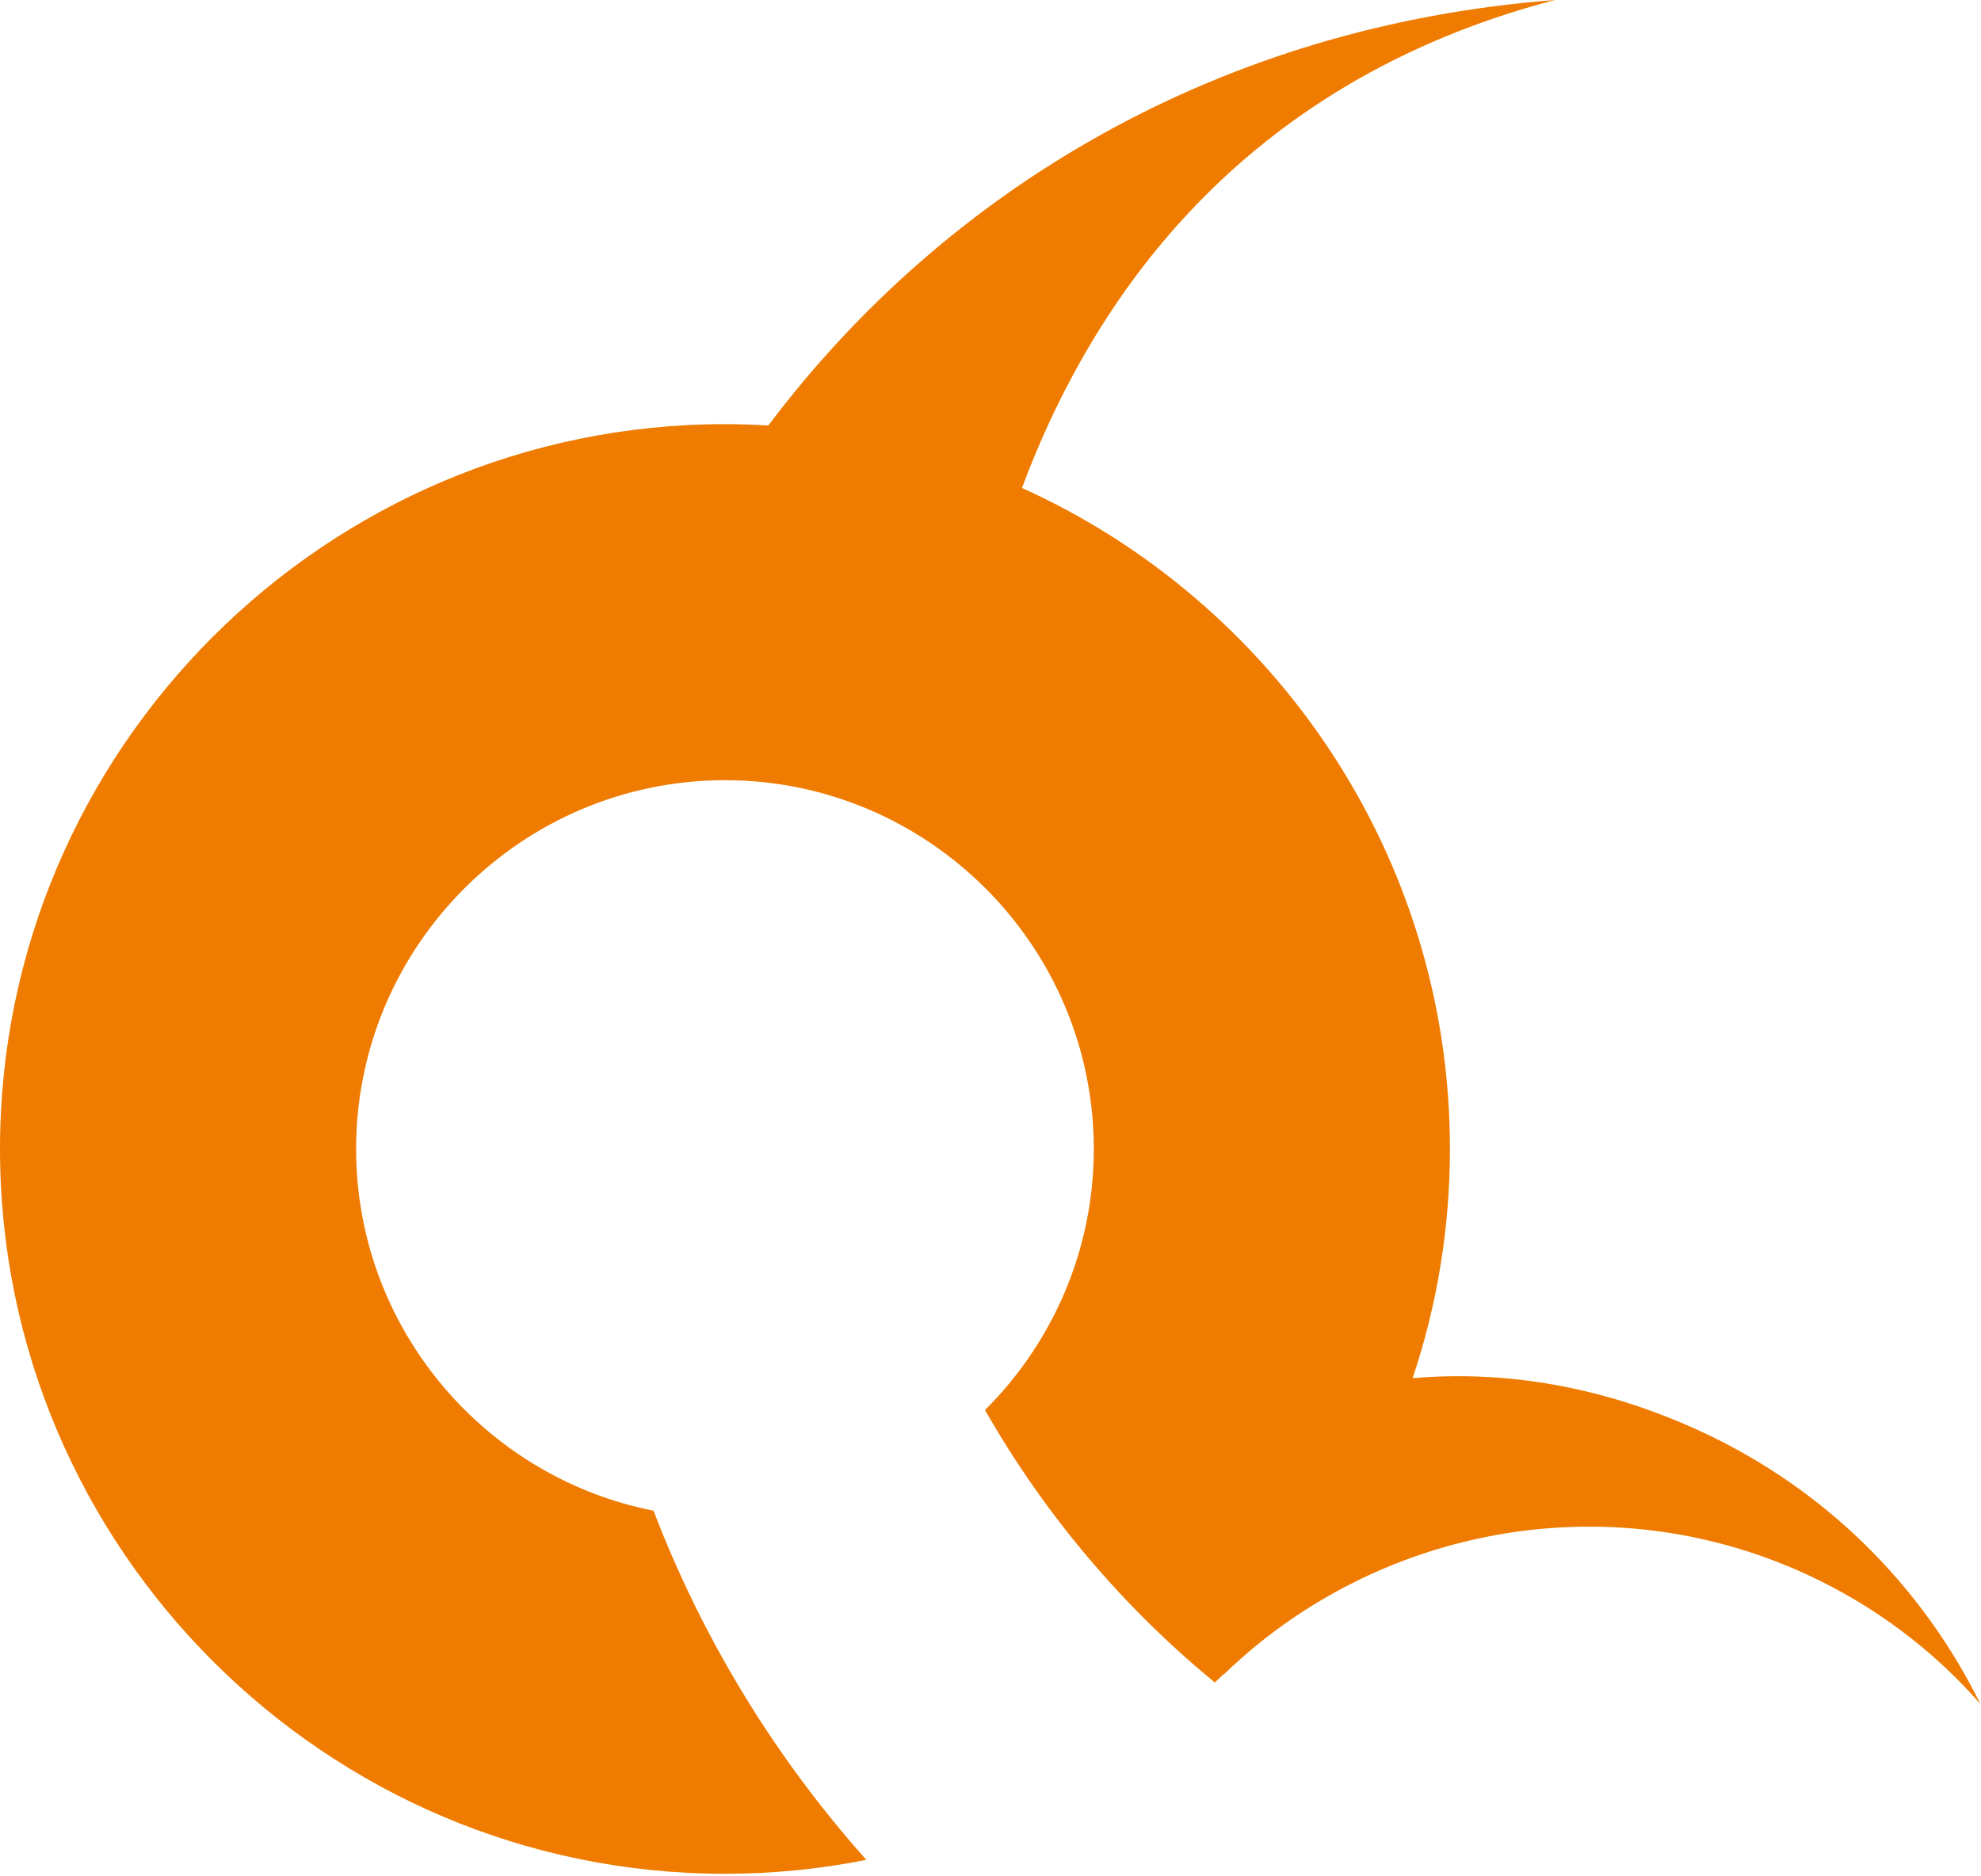
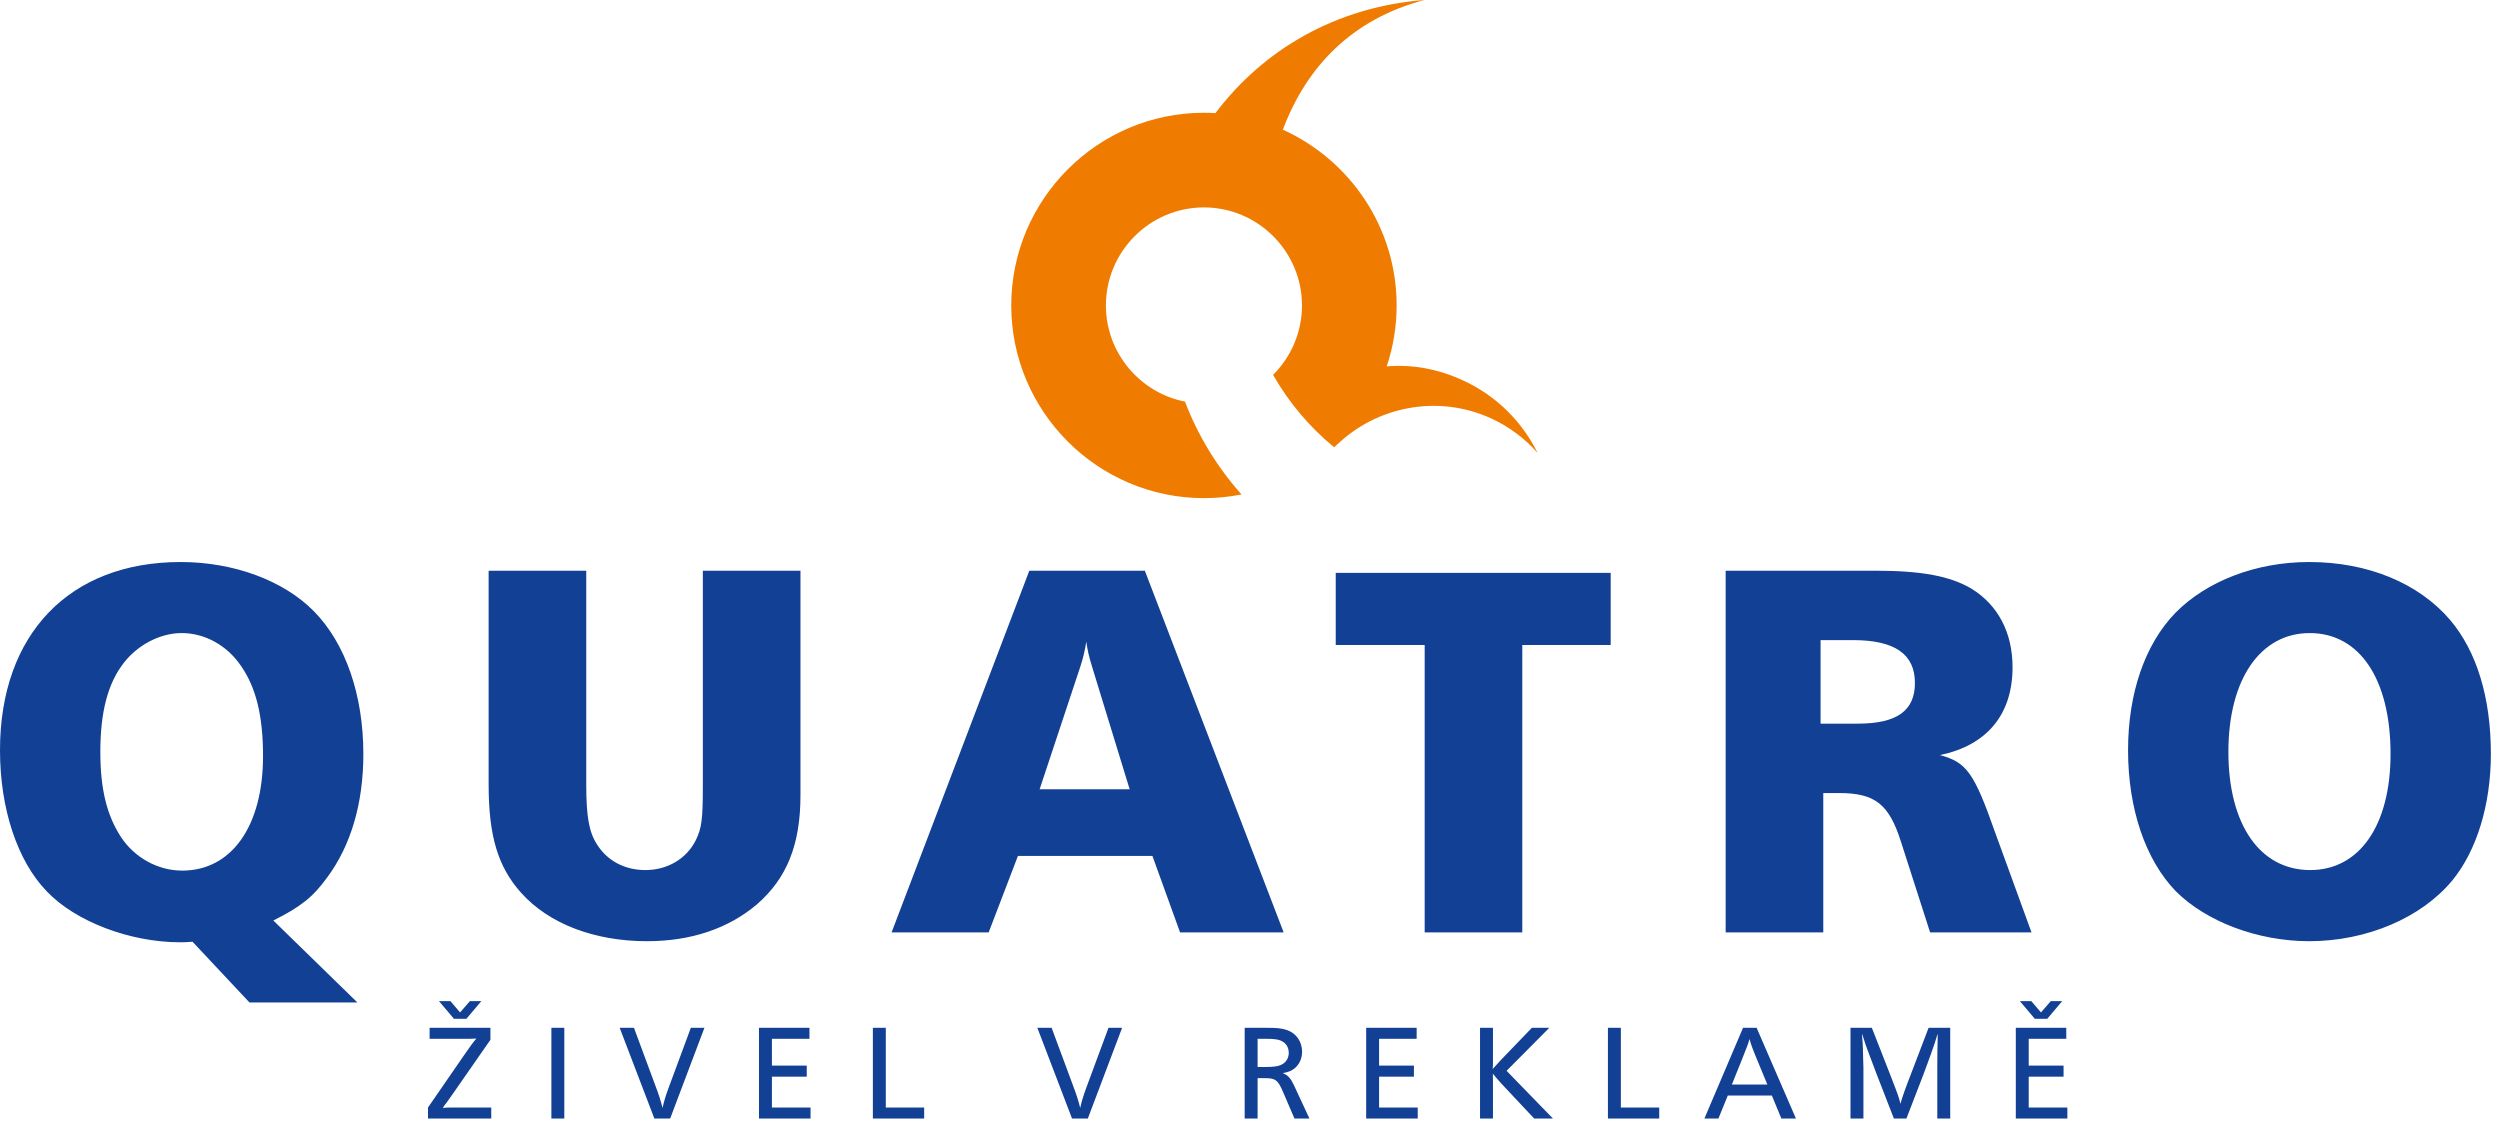
- <svg xmlns="http://www.w3.org/2000/svg" width="100%" height="100%" viewBox="0 0 472 447" version="1.1" xml:space="preserve" style="fill-rule:evenodd;clip-rule:evenodd;stroke-linejoin:round;stroke-miterlimit:2;">
-   <g transform="matrix(1,0,0,1,-3481.27,-685.759)">
-     <g transform="matrix(4.16667,0,0,4.16667,0,-1689.81)">
-       <path d="M876.96,594.395C877.793,594.395 878.619,594.423 879.44,594.472C889.68,580.863 905.365,571.602 924.418,570.137C908.931,574.188 899.045,584.388 893.944,598.044C908.349,604.552 918.416,619.064 918.416,635.851C918.416,640.43 917.665,644.838 916.283,648.962C921.639,648.497 927.232,649.453 932.744,651.997C939.981,655.335 945.464,660.946 948.75,667.595C946.079,664.547 942.748,662.003 938.841,660.197C927.326,654.883 914.113,657.558 905.494,665.898L905.481,665.885C905.311,666.047 905.142,666.208 904.97,666.366C899.698,662.03 895.23,656.749 891.83,650.784C895.669,646.961 898.051,641.676 898.051,635.851C898.051,624.234 888.577,614.76 876.96,614.76C865.343,614.76 855.868,624.234 855.868,635.851C855.868,646.071 863.203,654.632 872.875,656.542C875.706,663.941 879.858,670.695 885.043,676.511C882.427,677.032 879.726,677.308 876.96,677.308C854.127,677.308 835.504,658.685 835.504,635.851C835.504,613.018 854.127,594.395 876.96,594.395" style="fill:rgb(239,124,0);" />
-     </g>
-   </g>
+ <svg xmlns="http://www.w3.org/2000/svg" width="100%" height="100%" viewBox="0 0 246 111" version="1.1" xml:space="preserve" style="fill-rule:evenodd;clip-rule:evenodd;stroke-linejoin:round;stroke-miterlimit:2;">
+   <path d="M48.258,101.137l-5.984,-0l0,1.084l3.361,0c0.588,0 0.588,0 1.245,-0.027c-0.242,0.255 -0.643,0.803 -1.138,1.526l-3.628,5.261l-0,1.085l6.225,-0l-0,-1.085l-3.776,0c-0.495,0 -0.669,0 -0.99,0.04l0.147,-0.227c0.054,-0.081 0.107,-0.161 0.174,-0.228c0.081,-0.107 0.161,-0.214 0.241,-0.334l0.295,-0.415l3.828,-5.502l0,-1.178Zm-3.587,-0.884l1.218,0l1.472,-1.74l-1.124,0l-0.964,1.111l-0.95,-1.111l-1.125,0l1.473,1.74Zm10.857,0.884l-1.272,-0l-0,8.929l1.272,-0l-0,-8.929Zm13.788,-0l-1.338,-0l-2.182,5.89c-0.308,0.843 -0.469,1.379 -0.603,1.994c-0.174,-0.709 -0.388,-1.365 -0.629,-1.994l-2.182,-5.89l-1.406,-0l3.414,8.929l1.553,-0l3.373,-8.929Zm10.335,-0l-4.966,-0l-0,8.929l5.073,-0l0,-1.085l-3.801,0l-0,-3.039l3.427,0l-0,-1.084l-3.427,0l-0,-2.637l3.694,0l0,-1.084Zm7.511,-0l-1.272,-0l-0,8.929l5.047,-0l-0,-1.085l-3.775,0l-0,-7.844Zm23.253,-0l-1.339,-0l-2.182,5.89c-0.308,0.843 -0.469,1.379 -0.602,1.994c-0.174,-0.709 -0.389,-1.365 -0.629,-1.994l-2.183,-5.89l-1.405,-0l3.414,8.929l1.552,-0l3.374,-8.929Zm12.061,-0l0,8.929l1.272,-0l0,-3.976l0.737,-0c1.017,-0 1.258,0.187 1.74,1.298l1.151,2.678l1.473,-0l-1.513,-3.254c-0.335,-0.709 -0.576,-0.99 -1.111,-1.217c0.575,-0.108 0.843,-0.215 1.165,-0.469c0.468,-0.388 0.736,-0.978 0.736,-1.633c-0,-0.991 -0.576,-1.821 -1.473,-2.129c-0.562,-0.187 -0.964,-0.227 -2.021,-0.227l-2.156,-0Zm1.272,1.084l0.924,-0c0.562,-0 0.977,0.04 1.245,0.134c0.562,0.187 0.897,0.642 0.897,1.245c-0,0.562 -0.308,1.004 -0.83,1.218c-0.308,0.12 -0.763,0.174 -1.446,0.174l-0.79,-0l0,-2.771Zm15.65,-1.084l-4.967,-0l0,8.929l5.074,-0l-0,-1.085l-3.802,0l0,-3.039l3.427,0l0,-1.084l-3.427,0l0,-2.637l3.695,-0l-0,-1.084Zm7.51,-0l-1.272,-0l0,8.929l1.272,-0l0,-3.508c0,-0.375 0,-0.548 -0.013,-0.91c0.281,0.348 0.642,0.763 0.816,0.95l3.253,3.468l1.848,-0l-4.565,-4.699l4.203,-4.23l-1.713,-0l-3.119,3.239c-0.241,0.255 -0.415,0.455 -0.737,0.817c0.027,-0.308 0.027,-0.455 0.027,-1.071l0,-2.985Zm12.584,-0l-1.272,-0l0,8.929l5.047,-0l-0,-1.085l-3.775,0l-0,-7.844Zm13.36,-0l-1.338,-0l-3.802,8.929l1.379,-0l0.923,-2.263l4.337,0l0.938,2.263l1.432,-0l-3.869,-8.929Zm1.058,5.582l-3.494,-0l0.991,-2.463c0.508,-1.272 0.602,-1.513 0.749,-2.021c0.067,0.334 0.295,0.977 0.723,1.994l1.031,2.49Zm17.992,-5.582l-2.129,-0l-1.7,4.457c-0.629,1.62 -0.883,2.343 -1.071,3.026c-0.066,-0.322 -0.107,-0.455 -0.267,-0.924c-0.094,-0.281 -0.362,-0.977 -0.79,-2.075l-1.754,-4.484l-2.102,-0l0,8.929l1.272,-0l0,-5.007c0,-0.188 -0.013,-0.482 -0.027,-0.883l-0.026,-1.031c-0.014,-0.482 -0.014,-0.482 -0.081,-1.219l0,-0.2l0.081,0.241l0.147,0.455c0.04,0.16 0.134,0.415 0.321,0.923c0.429,1.125 0.723,1.928 0.897,2.383l1.687,4.338l1.231,-0l1.674,-4.338c0.094,-0.227 0.187,-0.495 0.334,-0.91c0.134,-0.348 0.255,-0.696 0.389,-1.058c0.214,-0.589 0.321,-0.896 0.388,-1.111l0.214,-0.696c0.027,-0.067 0.054,-0.147 0.08,-0.227l0,0.187c-0.026,0.776 -0.04,2.289 -0.04,3.052l0,5.101l1.272,-0l-0,-8.929Zm11.419,-0l-4.966,-0l-0,8.929l5.073,-0l0,-1.085l-3.802,0l0,-3.039l3.428,0l-0,-1.084l-3.428,0l0,-2.637l3.695,-0l0,-1.084Zm-3.092,-0.884l1.218,0l1.472,-1.74l-1.124,0l-0.964,1.111l-0.95,-1.111l-1.125,0l1.473,1.74Z" style="fill:#124094;" />
+   <path d="M35.167,98.644l-8.271,-8.067c2.668,-1.334 3.895,-2.295 5.283,-4.216c2.348,-3.148 3.575,-7.31 3.575,-12.167c0,-5.816 -1.761,-10.886 -4.856,-14.035c-2.988,-3.041 -7.898,-4.856 -13.128,-4.856c-10.939,-0 -17.77,7.098 -17.77,18.518c-0,5.763 1.708,10.886 4.589,13.874c2.829,2.989 8.219,5.025 13.128,5.025c0.213,0 0.694,0 1.227,-0.053l5.603,5.977l10.62,-0Zm-17.29,-36.35c2.242,-0 4.429,1.174 5.817,3.202c1.494,2.134 2.188,4.909 2.188,8.912c-0,6.884 -3.095,11.26 -7.952,11.26c-2.401,-0 -4.696,-1.281 -6.03,-3.309c-1.387,-2.135 -2.027,-4.696 -2.027,-8.378c-0,-3.949 0.746,-6.778 2.347,-8.805c1.388,-1.761 3.576,-2.882 5.657,-2.882Zm30.204,-6.137l-0,21.025c-0,5.07 0.907,8.112 3.202,10.674c2.721,3.041 7.204,4.758 12.381,4.758c4.322,-0 8.004,-1.236 10.833,-3.638c2.935,-2.561 4.269,-5.87 4.269,-10.726l-0,-22.093l-9.606,0l-0,21.079c-0,3.415 -0.107,4.216 -0.694,5.443c-0.907,1.815 -2.775,2.935 -4.963,2.935c-2.028,0 -3.735,-0.907 -4.749,-2.508c-0.8,-1.227 -1.067,-2.775 -1.067,-5.924l0,-21.025l-9.606,0Zm78.232,35.594l-13.661,-35.594l-11.367,0l-13.554,35.594l9.552,0l2.881,-7.524l13.235,-0l2.722,7.524l10.192,0Zm-15.155,-14.088l-8.859,0l4.003,-12.061c0.266,-0.8 0.48,-1.707 0.587,-2.454c0.16,0.96 0.213,1.28 0.587,2.508l3.682,12.007Zm38.635,14.088l0,-28.283l8.699,-0l-0,-7.097l-27.056,-0l-0,7.097l8.752,-0l-0,28.283l9.605,0Zm29.618,0l-0,-13.715l1.547,0c3.522,0 4.909,1.068 6.084,4.75l2.881,8.965l9.979,0l-3.575,-9.819c-2.081,-5.924 -2.828,-6.937 -5.443,-7.631c4.643,-0.961 7.151,-4.002 7.151,-8.645c-0,-3.415 -1.441,-6.137 -4.056,-7.738c-2.081,-1.227 -4.856,-1.761 -9.499,-1.761l-14.675,0l-0,35.594l9.606,0Zm-0.267,-20.545l-0,-8.218l3.202,-0c4.109,-0 6.083,1.387 6.083,4.215c0,2.722 -1.761,4.003 -5.603,4.003l-3.682,-0Zm48.081,-15.903c-5.23,-0 -10.086,1.868 -13.181,5.017c-2.988,3.095 -4.643,7.897 -4.643,13.501c0,5.763 1.708,10.779 4.696,13.874c2.989,2.989 8.058,4.919 13.128,4.919c5.657,-0 11.046,-2.304 14.088,-5.986c2.402,-2.935 3.789,-7.471 3.789,-12.434c-0,-5.55 -1.387,-10.086 -4.002,-13.181c-3.095,-3.629 -8.112,-5.71 -13.875,-5.71Zm0.054,6.991c4.909,-0 7.951,4.536 7.951,11.9c-0,6.991 -3.042,11.42 -7.898,11.42c-4.963,0 -8.058,-4.482 -8.058,-11.633c-0,-7.151 3.148,-11.687 8.005,-11.687" style="fill:#124094;" />
+   <path d="M118.468,11.095c0.381,0 0.759,0.013 1.135,0.035c4.683,-6.224 11.857,-10.46 20.571,-11.13c-7.083,1.853 -11.605,6.518 -13.938,12.764c6.589,2.976 11.193,9.614 11.193,17.292c-0,2.094 -0.344,4.11 -0.976,5.996c2.45,-0.212 5.008,0.225 7.529,1.389c3.31,1.526 5.818,4.093 7.321,7.134c-1.222,-1.394 -2.745,-2.558 -4.532,-3.384c-5.267,-2.43 -11.31,-1.207 -15.252,2.608l-0.006,-0.006c-0.078,0.073 -0.155,0.147 -0.234,0.219c-2.411,-1.982 -4.455,-4.398 -6.009,-7.126c1.755,-1.749 2.845,-4.166 2.845,-6.83c-0,-5.313 -4.333,-9.647 -9.647,-9.647c-5.313,0 -9.646,4.334 -9.646,9.647c-0,4.674 3.354,8.59 7.778,9.464c1.295,3.383 3.194,6.472 5.565,9.133c-1.196,0.238 -2.432,0.364 -3.697,0.364c-10.443,-0 -18.961,-8.518 -18.961,-18.961c0,-10.443 8.518,-18.961 18.961,-18.961" style="fill:#ef7c00;" />
</svg>
